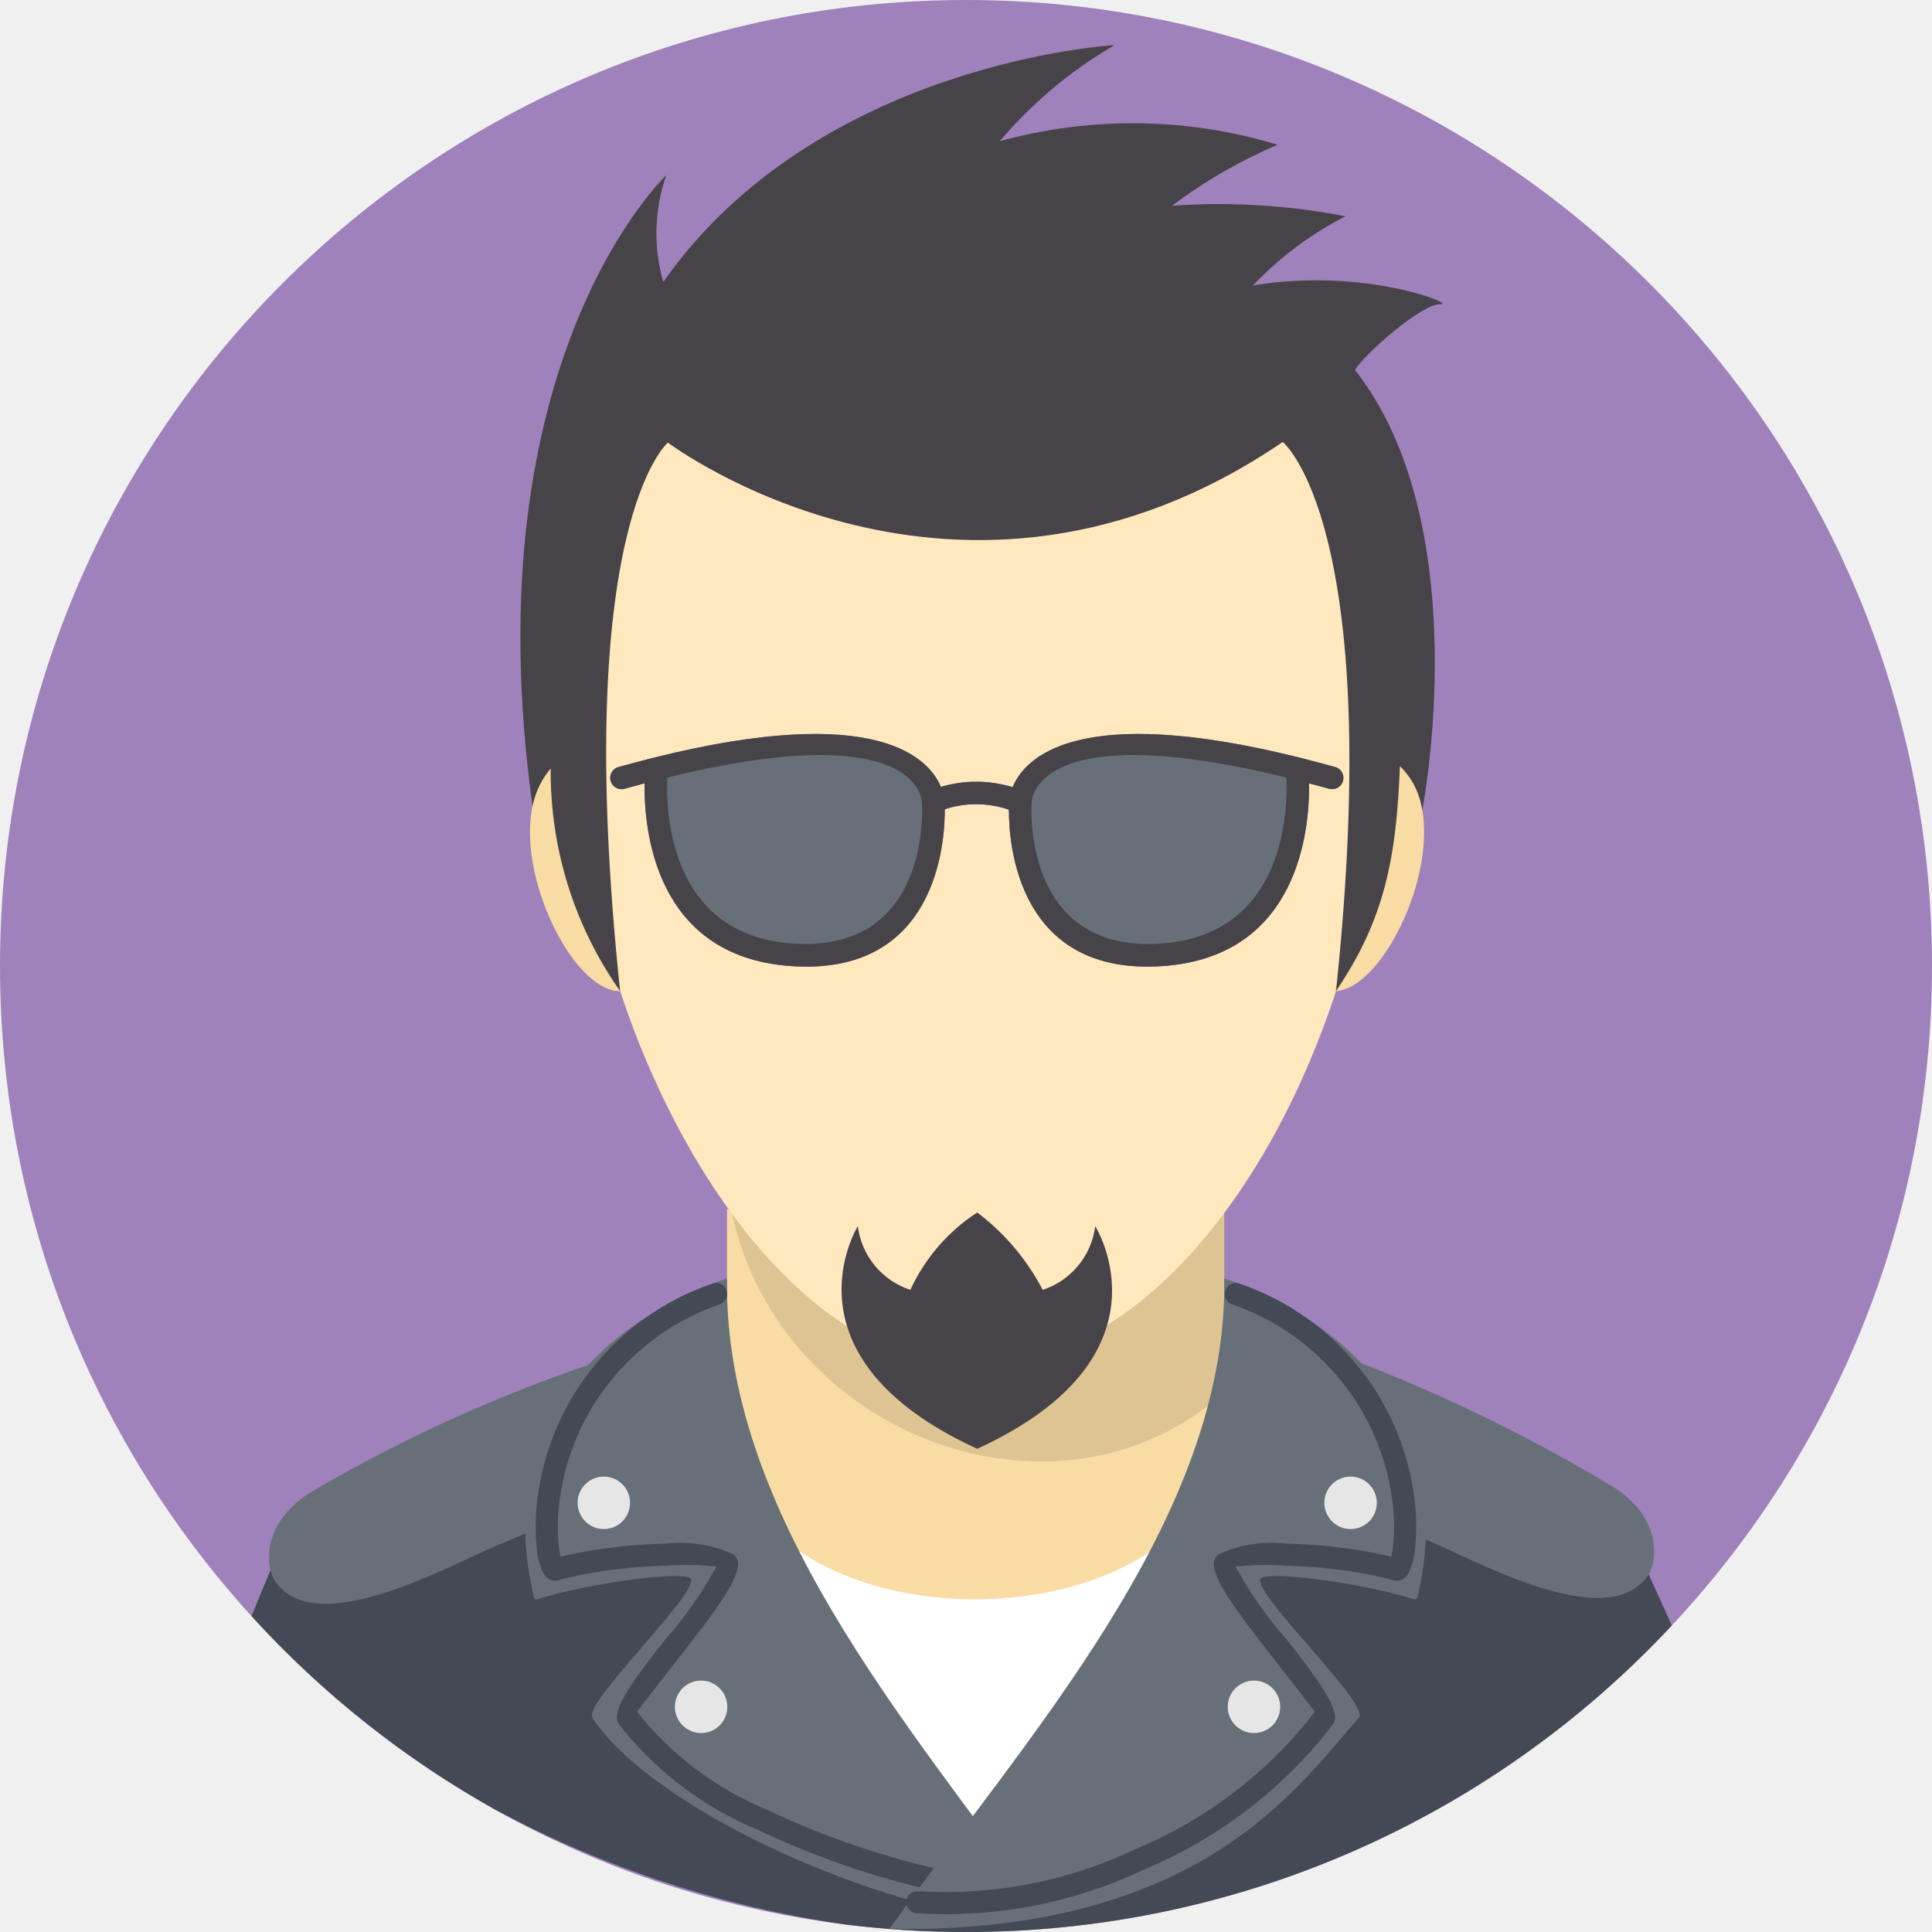
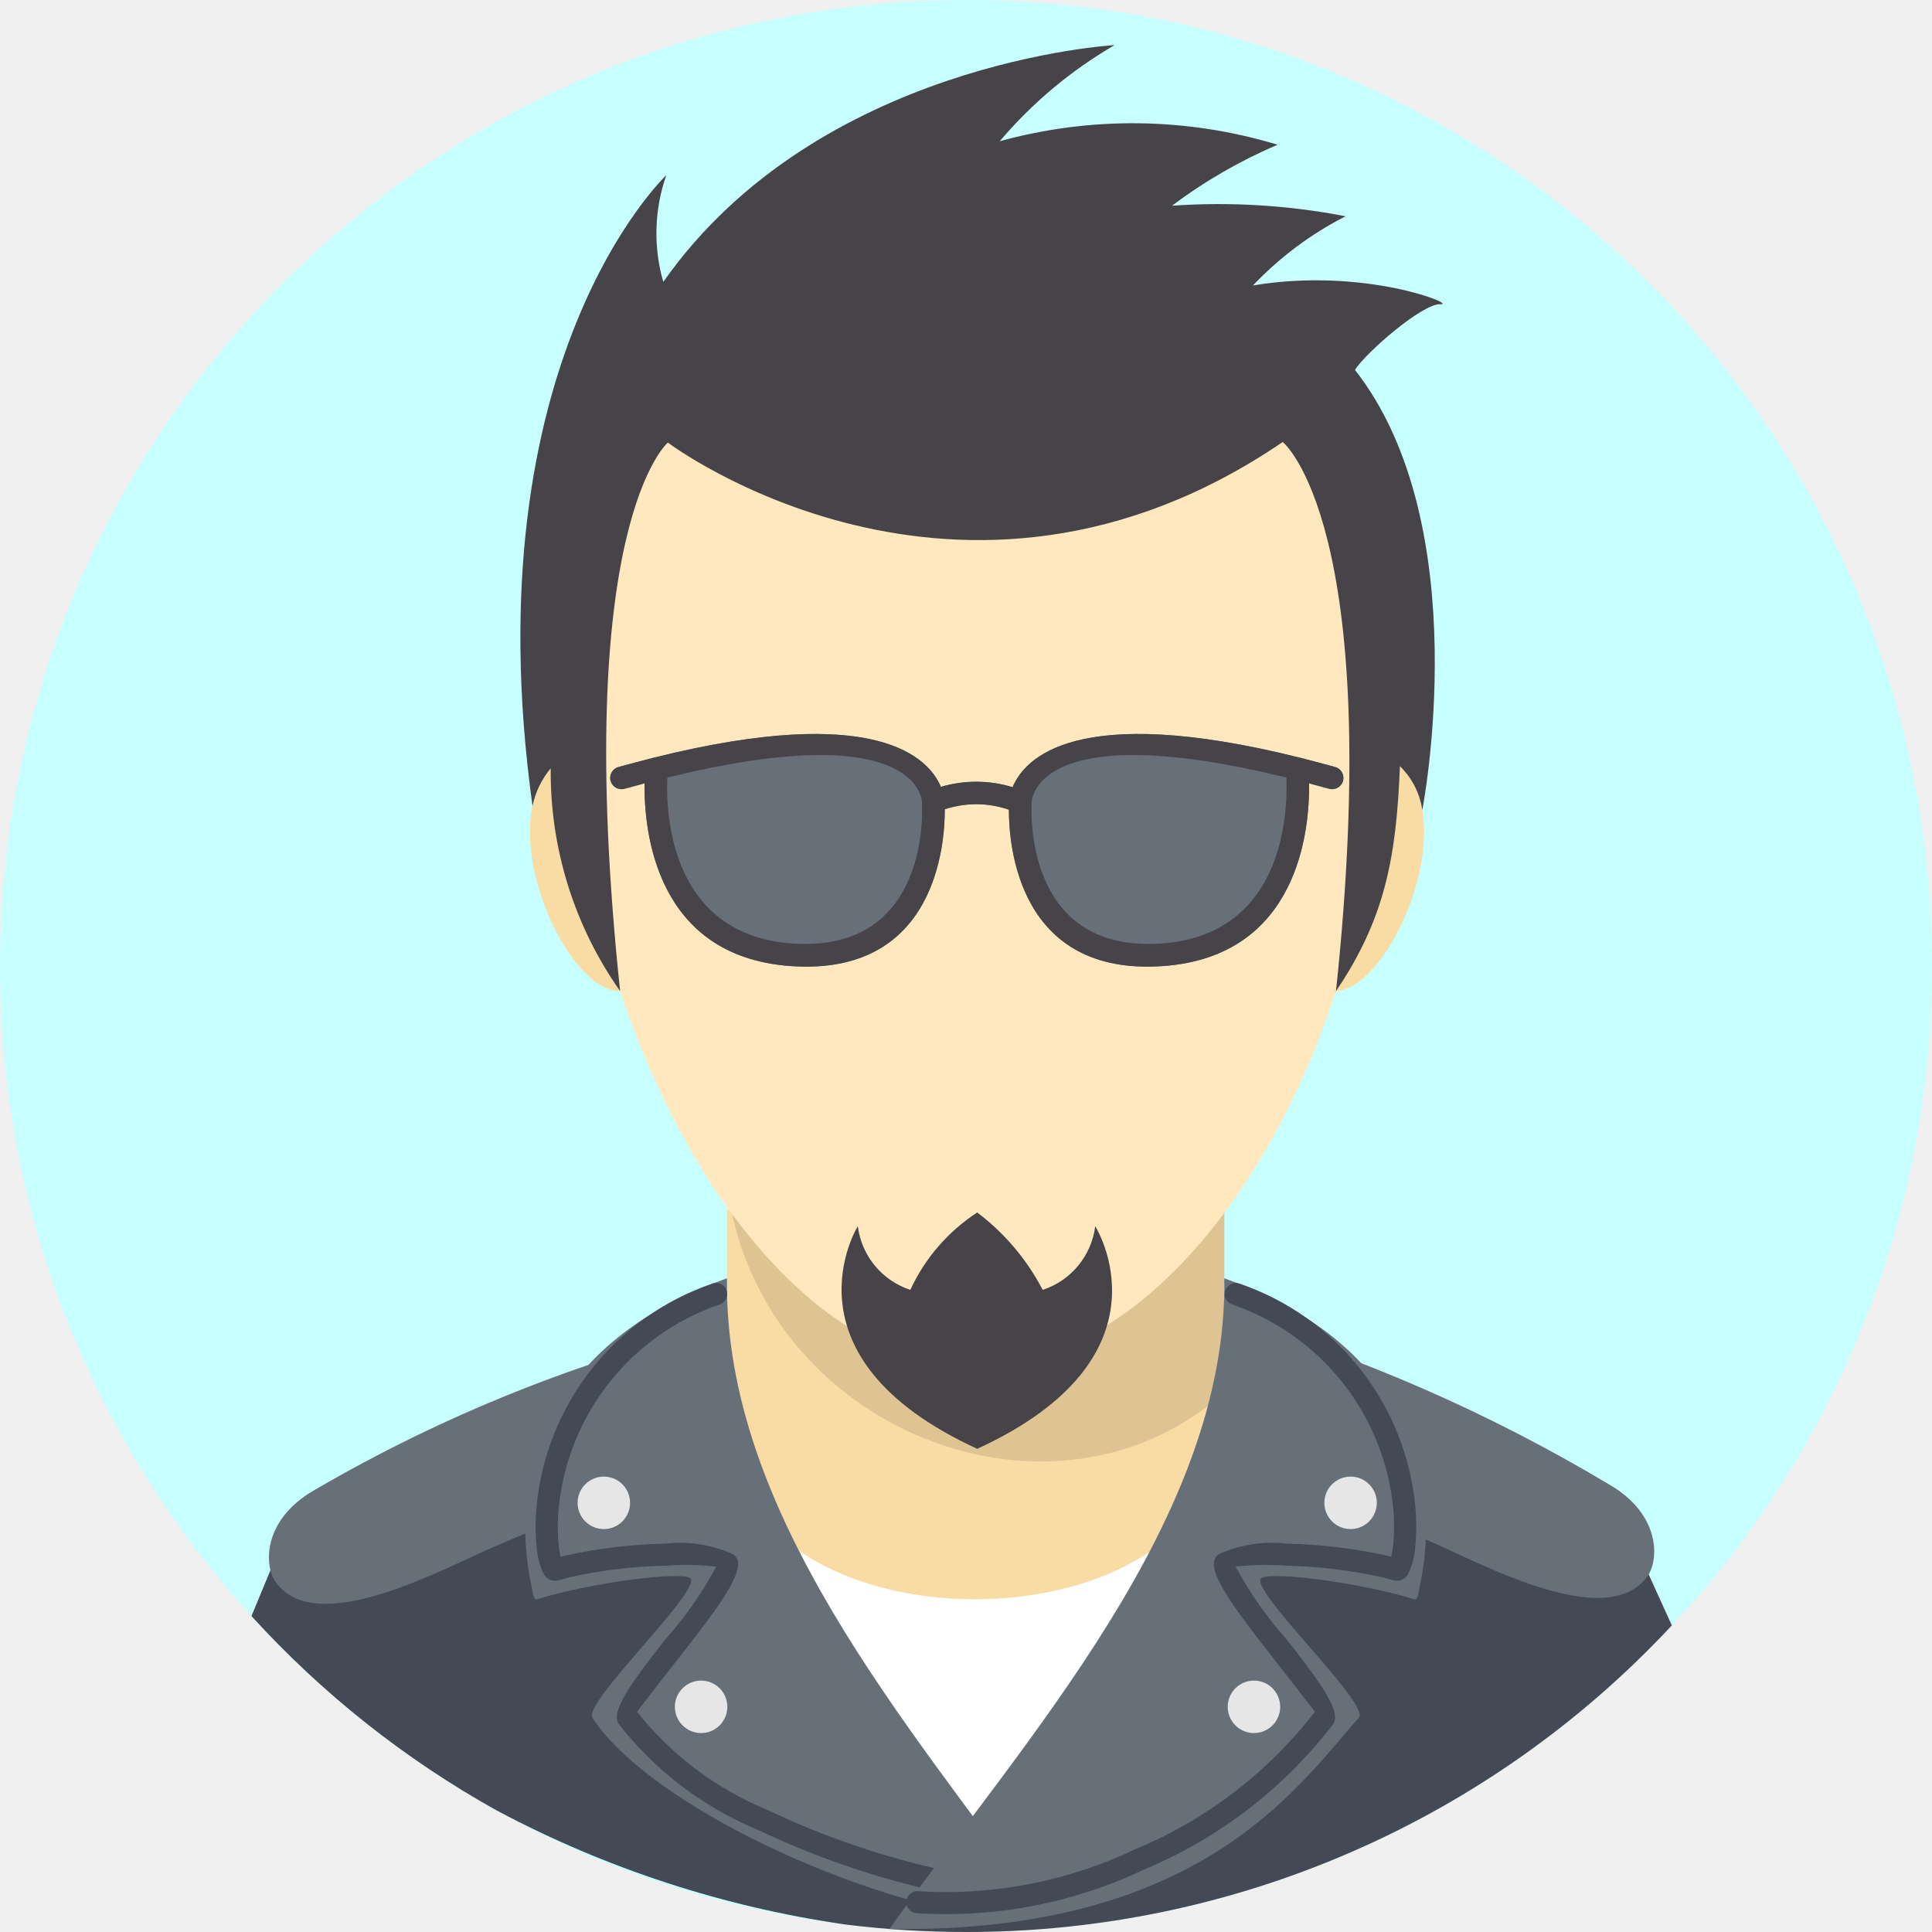
<svg xmlns="http://www.w3.org/2000/svg" width="200" height="200" viewBox="0 0 61.8 61.8">
  <g id="Layer_2" data-name="Layer 2">
    <g id="_ÎÓÈ_1" data-name="—ÎÓÈ 1">
-       <circle cx="30.9" cy="30.9" r="30.9" fill="#9f82bb" class="avatar-background" />
+       <circle cx="30.9" cy="30.9" r="30.9" fill="#c7ffff" class="avatar-background" />
      <path class="avatar-neck" fill="#f9dca4" fill-rule="evenodd" d="M23.255 38.68l15.907.121v12.918l-15.907-.121V38.68z" />
      <path d="M53.478 51.993A30.814 30.814 0 0 1 30.9 61.8a31.206 31.206 0 0 1-3.837-.237A34.069 34.069 0 0 1 15.9 57.919a31.032 31.032 0 0 1-7.856-6.225l1.283-3.1 13.925-6.212c0 4.535 1.31 10.02 7.439 10.113 7.57.114 8.47-5.475 8.47-10.15l12.79 6.282z" class="avatar-bottom-shirt" fill="#434955" fill-rule="evenodd" />
      <path d="M39.166 38.778v3.58a7.785 7.785 0 0 1-.099 1.18 6.52 6.52 0 0 1-.395 1.405c-5.374 4.164-13.939.748-15.306-6.365z" fill-rule="evenodd" opacity="0.11" />
      <path d="M31.129 8.432c21.281 0 12.988 35.266 0 35.266-12.266 0-21.281-35.266 0-35.266z" fill="#ffe8be" fill-rule="evenodd" class="avatar-face" />
      <path d="M18.365 24.046c-3.07 1.339-.46 7.686 1.472 7.658a31.977 31.977 0 0 1-1.472-7.659z" fill="#f9dca4" class="avatar-face" fill-rule="evenodd" />
      <path d="M44.14 24.045c3.07 1.339.46 7.687-1.471 7.658a31.998 31.998 0 0 0 1.471-7.658z" fill="#f9dca4" class="avatar-face" fill-rule="evenodd" />
      <path d="M23.252 42.382a48.332 48.332 0 0 0-13.204 5.288c-1.645.945-1.605 2.399-1.237 2.926 1.316 1.882 5.551-.522 7.089-1.16a84.89 84.89 0 0 1 8.041-2.989 8.592 8.592 0 0 1-.689-4.065z" fill="#677079" class="avatar-top-shirt" fill-rule="evenodd" />
      <path d="M31.209 60.625c-3.027-2.19-7.913-8.17-7.957-15.213 0 7.68 15.91 7.65 15.91-.03-.652 8.036-4.983 13.179-7.953 15.243z" fill="#fff" fill-rule="evenodd" />
      <path d="M39.277 42.157a52.227 52.227 0 0 1 12.192 5.326c1.645.945 1.605 2.398 1.237 2.925-1.316 1.882-5.551-.522-7.089-1.159-2.98-1.235-6.154-2.87-7.03-3.027a8.591 8.591 0 0 0 .69-4.065z" fill="#677079" class="avatar-top-shirt" fill-rule="evenodd" />
      <path d="M23.255 40.89c-.112 7.495 5.759 14.21 10.055 20.18.13.18-.127-.179 0 0-.573-.033-.78.44-1.379.345-5.324-.843-11.383-3.965-12.981-6.47-.303-.474 3.34-3.912 3.151-4.434-.102-.284-3.172.096-4.918.647-.128.04-.142-.238-.171-.369-.809-3.712.593-7.876 6.243-9.9z" fill="#677079" class="avatar-top-shirt" fill-rule="evenodd" />
      <path d="M31.53 60.085a.353.353 0 1 1-.108.697 26.957 26.957 0 0 1-7.175-2.247 10.997 10.997 0 0 1-4.466-3.401c-.27-.425.587-1.526 1.49-2.68a12.29 12.29 0 0 0 1.643-2.343 8.808 8.808 0 0 0-1.615-.029 15.84 15.84 0 0 0-3.093.374c-.11.027-.219.058-.324.09l-.024.007a.41.41 0 0 1-.48-.236 2.304 2.304 0 0 1-.21-.817 6.746 6.746 0 0 1-.005-1.304 8.368 8.368 0 0 1 5.613-7.133.353.353 0 0 1 .263.656 7.681 7.681 0 0 0-5.17 6.538 6.032 6.032 0 0 0 .002 1.166 3.059 3.059 0 0 0 .061.373l.105-.027a16.624 16.624 0 0 1 3.246-.392 4.106 4.106 0 0 1 2.163.337.35.35 0 0 1 .129.149.303.303 0 0 1 .016.041l.008.027c.129.52-.846 1.77-1.773 2.957a219.53 219.53 0 0 0-1.45 1.866 10.353 10.353 0 0 0 4.179 3.145 26.217 26.217 0 0 0 6.975 2.186z" fill="#434955" class="avatar-neck-line" fill-rule="evenodd" />
      <path d="M39.162 40.89c.116 7.721-6.387 14.71-10.71 20.813 9.957.15 13.058-4.555 15.016-6.759.373-.42-3.34-3.911-3.151-4.433.102-.284 3.172.096 4.917.647.129.04.143-.237.172-.369.809-3.712-.593-7.876-6.244-9.9z" fill="#677079" class="avatar-top-shirt" fill-rule="evenodd" />
      <path d="M29.313 61.2a.353.353 0 1 1 .061-.704 14.12 14.12 0 0 0 6.967-1.355 14.012 14.012 0 0 0 5.72-4.387c.002-.004-.706-.911-1.45-1.865-.927-1.188-1.902-2.438-1.773-2.958l.007-.026a.346.346 0 0 1 .017-.042.355.355 0 0 1 .129-.15 4.107 4.107 0 0 1 2.162-.336 16.624 16.624 0 0 1 3.247.392l.104.027a3.037 3.037 0 0 0 .061-.373 6.032 6.032 0 0 0 .002-1.166 7.681 7.681 0 0 0-5.17-6.537.353.353 0 0 1 .264-.656 8.368 8.368 0 0 1 5.612 7.132 6.746 6.746 0 0 1-.005 1.304 2.304 2.304 0 0 1-.21.817.41.41 0 0 1-.48.236l-.024-.006a5.414 5.414 0 0 0-.323-.091 15.84 15.84 0 0 0-3.094-.373 8.81 8.81 0 0 0-1.614.028 12.27 12.27 0 0 0 1.644 2.343c.902 1.156 1.76 2.256 1.489 2.68a14.749 14.749 0 0 1-6.024 4.652 14.815 14.815 0 0 1-7.319 1.413z" fill="#434955" class="avatar-neck-line" fill-rule="evenodd" />
      <circle cx="40.111" cy="54.597" r="0.839" fill="#e6e6e6" class="avatar-buttons" />
      <circle cx="22.427" cy="54.597" r="0.839" fill="#e6e6e6" class="avatar-buttons" />
      <circle cx="19.315" cy="48.072" r="0.839" fill="#e6e6e6" class="avatar-buttons" />
      <circle cx="43.202" cy="48.072" r="0.839" fill="#e6e6e6" class="avatar-buttons" />
      <path d="M17.034 25.782a2.746 2.746 0 0 1 .582-1.205 12.17 12.17 0 0 0 2.22 7.126c-1.575-14.925 1.527-17.546 1.527-17.546s9.318 7.031 19.669-.019c0 0 3.279 2.639 1.704 17.564 1.575-2.325 1.93-4.307 2.044-7.195a2.466 2.466 0 0 1 .716 1.406s1.774-9.07-2.154-14.081c.356-.563 2.175-2.139 2.737-2.101s-2.4-1.2-6-.6a10.935 10.935 0 0 1 2.963-2.213 21.344 21.344 0 0 0-5.55-.338 16.103 16.103 0 0 1 3.375-1.95 15.98 15.98 0 0 0-8.888-.112 14.069 14.069 0 0 1 3.675-3.075s-9.487.525-14.437 7.575a5.614 5.614 0 0 1 .096-3.413s-6.263 5.879-4.279 20.177z" fill="#464449" class="avatar-hair" fill-rule="evenodd" />
      <path d="M31.259 46.344c-6.417-2.945-3.82-7.121-3.82-7.121a2.47 2.47 0 0 0 1.68 2.037 5.907 5.907 0 0 1 2.14-2.476 7.359 7.359 0 0 1 2.095 2.476 2.471 2.471 0 0 0 1.68-2.037s2.64 4.176-3.775 7.121z" fill="#464449" class="avatar-hair" fill-rule="evenodd" />
      <path d="M20.887 24.242l.063-.015c7.112-1.767 8.763.026 9.147.943a3.966 3.966 0 0 1 2.294.01c.376-.914 2.012-2.727 9.152-.953l.062.015 1.104.293a.361.361 0 0 1-.192.696l-.643-.174c.02 1.454-.316 5.533-4.67 5.845-4.64.331-4.935-3.882-4.932-5.001a3.192 3.192 0 0 0-2.051-.014c.005 1.099-.274 5.347-4.933 5.015-4.354-.312-4.69-4.391-4.67-5.845l-.642.174a.361.361 0 1 1-.193-.696z" fill="#677079" class="avatar-glasses" fill-rule="evenodd" />
      <path d="M20.887 24.242a.351.351 0 0 1 .063-.015c7.112-1.767 8.763.026 9.147.943a3.966 3.966 0 0 1 2.294.01c.376-.914 2.012-2.727 9.152-.953a.34.34 0 0 1 .062.015c.355.089.722.186 1.104.293a.361.361 0 0 1-.192.696c-.22-.061-.433-.119-.643-.174.02 1.454-.316 5.533-4.67 5.845-4.64.331-4.935-3.882-4.932-5.001a3.192 3.192 0 0 0-2.051-.014c.005 1.099-.274 5.347-4.933 5.015-4.354-.312-4.69-4.391-4.67-5.845-.21.055-.423.113-.642.174a.361.361 0 1 1-.193-.696c.382-.107.749-.204 1.104-.292zm16.266 5.938c3.957-.283 4.04-4.267 3.994-5.308-7.813-1.915-8.132.574-8.145.775L33 25.67c0 .014-.353 4.831 4.152 4.51zM20.95 24.227l.091-.002a.339.339 0 0 0-.092.002zm.396.644c-.047 1.042.037 5.026 3.993 5.309 4.505.321 4.153-4.496 4.152-4.51v-.023c-.014-.201-.333-2.69-8.145-.775z" fill="#464449" class="avatar-frame" fill-rule="evenodd" />
    </g>
  </g>
</svg>
